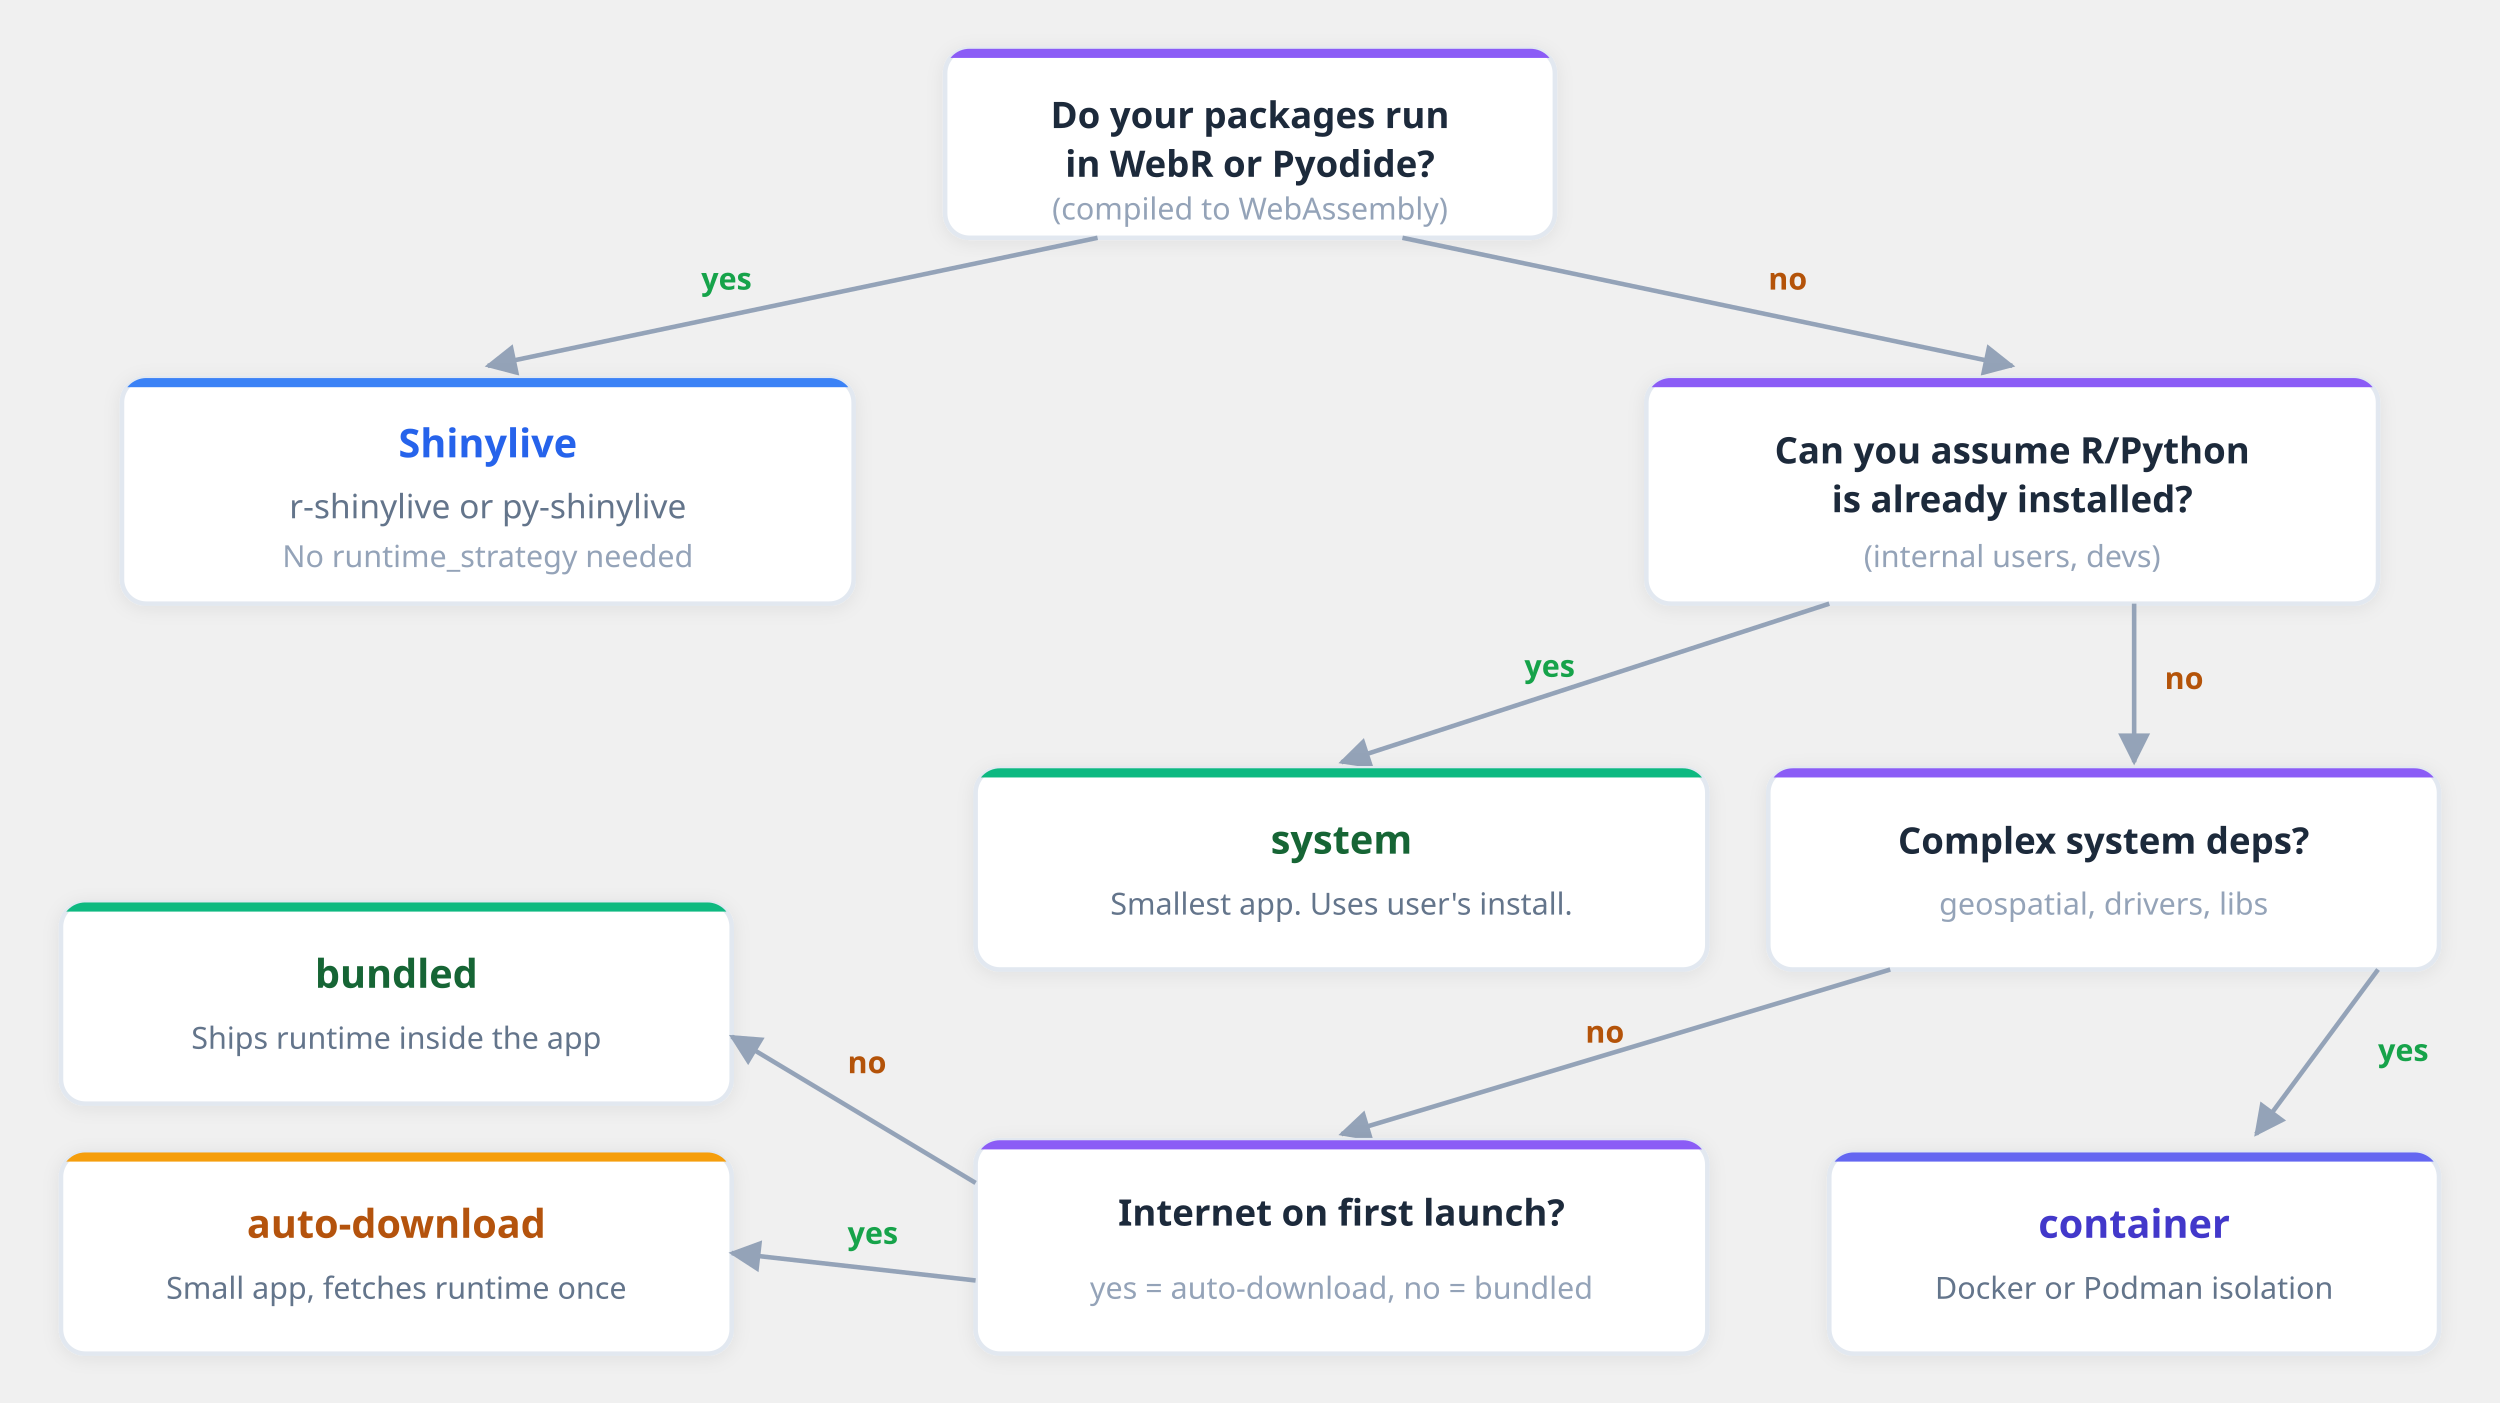
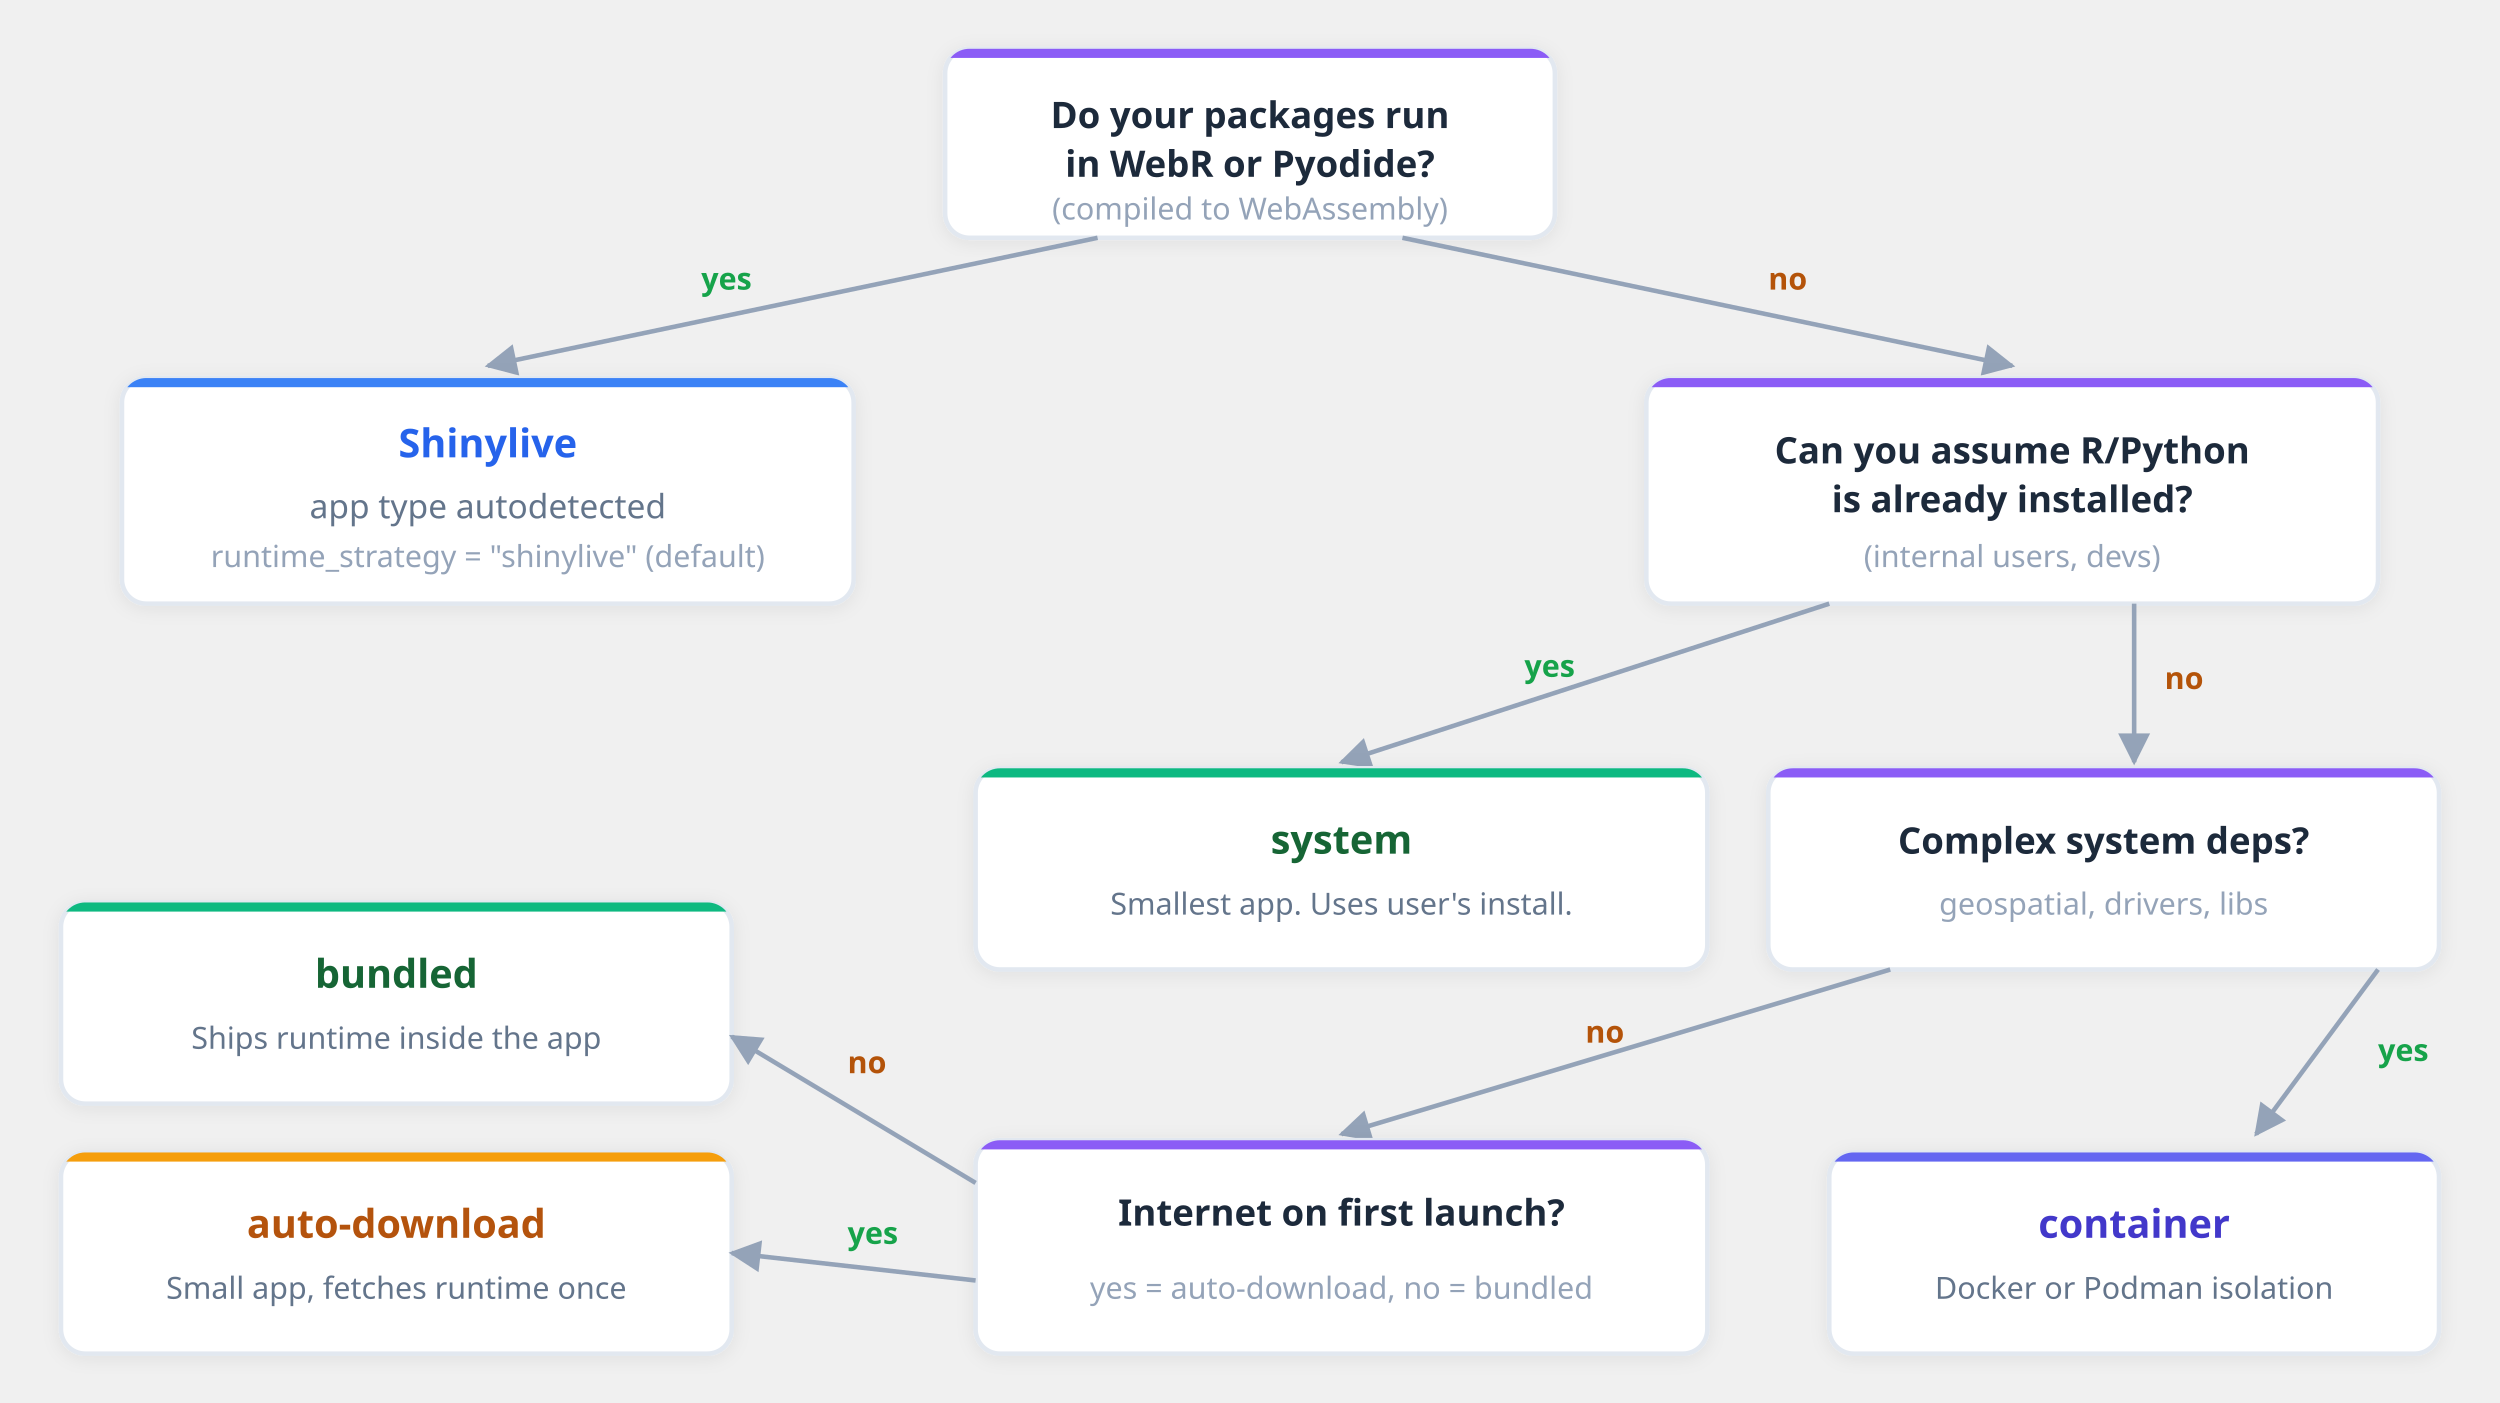
<svg xmlns="http://www.w3.org/2000/svg" viewBox="0 0 820 460" font-family="'Segoe UI', system-ui, -apple-system, sans-serif" role="img" aria-label="Decision tree for picking a shinyelectron runtime strategy based on packaging needs, internet access, and system dependencies">
  <defs>
    <filter id="rs-shadow">
      <feDropShadow dx="0" dy="1" stdDeviation="3" flood-opacity="0.07" />
    </filter>
    <marker id="rs-arrow" viewBox="0 0 10 10" refX="9" refY="5" markerWidth="7" markerHeight="7" orient="auto">
      <path d="M0,0 L10,5 L0,10 z" fill="#94a3b8" />
    </marker>
    <clipPath id="rs-clip-200x62">
      <rect width="200" height="62" rx="8" />
    </clipPath>
    <clipPath id="rs-clip-240x74">
      <rect width="240" height="74" rx="8" />
    </clipPath>
    <clipPath id="rs-clip-240x66">
      <rect width="240" height="66" rx="8" />
    </clipPath>
    <clipPath id="rs-clip-220x66">
      <rect width="220" height="66" rx="8" />
    </clipPath>
    <clipPath id="rs-clip-200x66">
      <rect width="200" height="66" rx="8" />
    </clipPath>
    <clipPath id="rs-clip-240x70">
      <rect width="240" height="70" rx="8" />
    </clipPath>
  </defs>
  <g transform="translate(310,16)" filter="url(#rs-shadow)">
    <rect width="200" height="62" rx="8" fill="#fff" stroke="#e2e8f0" stroke-width="1.5" />
    <rect width="200" height="3" fill="#8b5cf6" clip-path="url(#rs-clip-200x62)" />
    <text x="100" y="26" text-anchor="middle" font-size="12" font-weight="600" fill="#1e293b">Do your packages run</text>
    <text x="100" y="42" text-anchor="middle" font-size="12" font-weight="600" fill="#1e293b">in WebR or Pyodide?</text>
    <text x="100" y="56" text-anchor="middle" font-size="10" fill="#94a3b8">(compiled to WebAssembly)</text>
  </g>
  <g>
    <path d="M 360 78 L 160 120" stroke="#94a3b8" stroke-width="1.5" fill="none" marker-end="url(#rs-arrow)" />
    <text x="230" y="95" font-size="10" fill="#16a34a" font-weight="600">yes</text>
  </g>
  <g>
    <path d="M 460 78 L 660 120" stroke="#94a3b8" stroke-width="1.5" fill="none" marker-end="url(#rs-arrow)" />
    <text x="580" y="95" font-size="10" fill="#b45309" font-weight="600">no</text>
  </g>
  <g transform="translate(40,124)" filter="url(#rs-shadow)">
    <rect width="240" height="74" rx="8" fill="#fff" stroke="#e2e8f0" stroke-width="1.5" />
    <rect width="240" height="3" fill="#3b82f6" clip-path="url(#rs-clip-240x74)" />
    <text x="120" y="26" text-anchor="middle" font-size="13" font-weight="600" fill="#2563eb">Shinylive</text>
-     <text x="120" y="46" text-anchor="middle" font-size="11" fill="#64748b">r-shinylive or py-shinylive</text>
-     <text x="120" y="62" text-anchor="middle" font-size="10" fill="#94a3b8">No runtime_strategy needed</text>
+     <text x="120" y="46" text-anchor="middle" font-size="11" fill="#64748b">app type autodetected</text>
+     <text x="120" y="62" text-anchor="middle" font-size="10" fill="#94a3b8">runtime_strategy = "shinylive" (default)</text>
  </g>
  <g transform="translate(540,124)" filter="url(#rs-shadow)">
    <rect width="240" height="74" rx="8" fill="#fff" stroke="#e2e8f0" stroke-width="1.5" />
    <rect width="240" height="3" fill="#8b5cf6" clip-path="url(#rs-clip-240x74)" />
    <text x="120" y="28" text-anchor="middle" font-size="12" font-weight="600" fill="#1e293b">Can you assume R/Python</text>
    <text x="120" y="44" text-anchor="middle" font-size="12" font-weight="600" fill="#1e293b">is already installed?</text>
    <text x="120" y="62" text-anchor="middle" font-size="10" fill="#94a3b8">(internal users, devs)</text>
  </g>
  <g>
    <path d="M 600 198 L 440 250" stroke="#94a3b8" stroke-width="1.5" fill="none" marker-end="url(#rs-arrow)" />
    <text x="500" y="222" font-size="10" fill="#16a34a" font-weight="600">yes</text>
  </g>
  <g>
    <path d="M 700 198 L 700 250" stroke="#94a3b8" stroke-width="1.5" fill="none" marker-end="url(#rs-arrow)" />
    <text x="710" y="226" font-size="10" fill="#b45309" font-weight="600">no</text>
  </g>
  <g transform="translate(320,252)" filter="url(#rs-shadow)">
    <rect width="240" height="66" rx="8" fill="#fff" stroke="#e2e8f0" stroke-width="1.5" />
    <rect width="240" height="3" fill="#10b981" clip-path="url(#rs-clip-240x66)" />
    <text x="120" y="28" text-anchor="middle" font-size="13" font-weight="600" fill="#166534">system</text>
    <text x="120" y="48" text-anchor="middle" font-size="10" fill="#64748b">Smallest app. Uses user's install.</text>
  </g>
  <g transform="translate(580,252)" filter="url(#rs-shadow)">
    <rect width="220" height="66" rx="8" fill="#fff" stroke="#e2e8f0" stroke-width="1.5" />
    <rect width="220" height="3" fill="#8b5cf6" clip-path="url(#rs-clip-220x66)" />
    <text x="110" y="28" text-anchor="middle" font-size="12" font-weight="600" fill="#1e293b">Complex system deps?</text>
    <text x="110" y="48" text-anchor="middle" font-size="10" fill="#94a3b8">geospatial, drivers, libs</text>
  </g>
  <g>
    <path d="M 780 318 L 740 372" stroke="#94a3b8" stroke-width="1.5" fill="none" marker-end="url(#rs-arrow)" />
    <text x="780" y="348" font-size="10" fill="#16a34a" font-weight="600">yes</text>
  </g>
  <g>
    <path d="M 620 318 L 440 372" stroke="#94a3b8" stroke-width="1.5" fill="none" marker-end="url(#rs-arrow)" />
    <text x="520" y="342" font-size="10" fill="#b45309" font-weight="600">no</text>
  </g>
  <g transform="translate(600,378)" filter="url(#rs-shadow)">
    <rect width="200" height="66" rx="8" fill="#fff" stroke="#e2e8f0" stroke-width="1.5" />
    <rect width="200" height="3" fill="#6366f1" clip-path="url(#rs-clip-200x66)" />
    <text x="100" y="28" text-anchor="middle" font-size="13" font-weight="600" fill="#4338ca">container</text>
    <text x="100" y="48" text-anchor="middle" font-size="10" fill="#64748b">Docker or Podman isolation</text>
  </g>
  <g transform="translate(320,374)" filter="url(#rs-shadow)">
    <rect width="240" height="70" rx="8" fill="#fff" stroke="#e2e8f0" stroke-width="1.5" />
    <rect width="240" height="3" fill="#8b5cf6" clip-path="url(#rs-clip-240x70)" />
    <text x="120" y="28" text-anchor="middle" font-size="12" font-weight="600" fill="#1e293b">Internet on first launch?</text>
    <text x="120" y="52" text-anchor="middle" font-size="10" fill="#94a3b8">yes = auto-download, no = bundled</text>
  </g>
  <g transform="translate(20,378)" filter="url(#rs-shadow)">
    <rect width="220" height="66" rx="8" fill="#fff" stroke="#e2e8f0" stroke-width="1.5" />
    <rect width="220" height="3" fill="#f59e0b" clip-path="url(#rs-clip-220x66)" />
    <text x="110" y="28" text-anchor="middle" font-size="13" font-weight="600" fill="#b45309">auto-download</text>
    <text x="110" y="48" text-anchor="middle" font-size="10" fill="#64748b">Small app, fetches runtime once</text>
  </g>
  <g transform="translate(20,296)" filter="url(#rs-shadow)">
    <rect width="220" height="66" rx="8" fill="#fff" stroke="#e2e8f0" stroke-width="1.5" />
    <rect width="220" height="3" fill="#10b981" clip-path="url(#rs-clip-220x66)" />
    <text x="110" y="28" text-anchor="middle" font-size="13" font-weight="600" fill="#166534">bundled</text>
    <text x="110" y="48" text-anchor="middle" font-size="10" fill="#64748b">Ships runtime inside the app</text>
  </g>
  <g>
    <path d="M 320 420 L 240 411" stroke="#94a3b8" stroke-width="1.5" fill="none" marker-end="url(#rs-arrow)" />
    <text x="278" y="408" font-size="10" fill="#16a34a" font-weight="600">yes</text>
  </g>
  <g>
    <path d="M 320 388 L 240 340" stroke="#94a3b8" stroke-width="1.5" fill="none" marker-end="url(#rs-arrow)" />
    <text x="278" y="352" font-size="10" fill="#b45309" font-weight="600">no</text>
  </g>
</svg>
